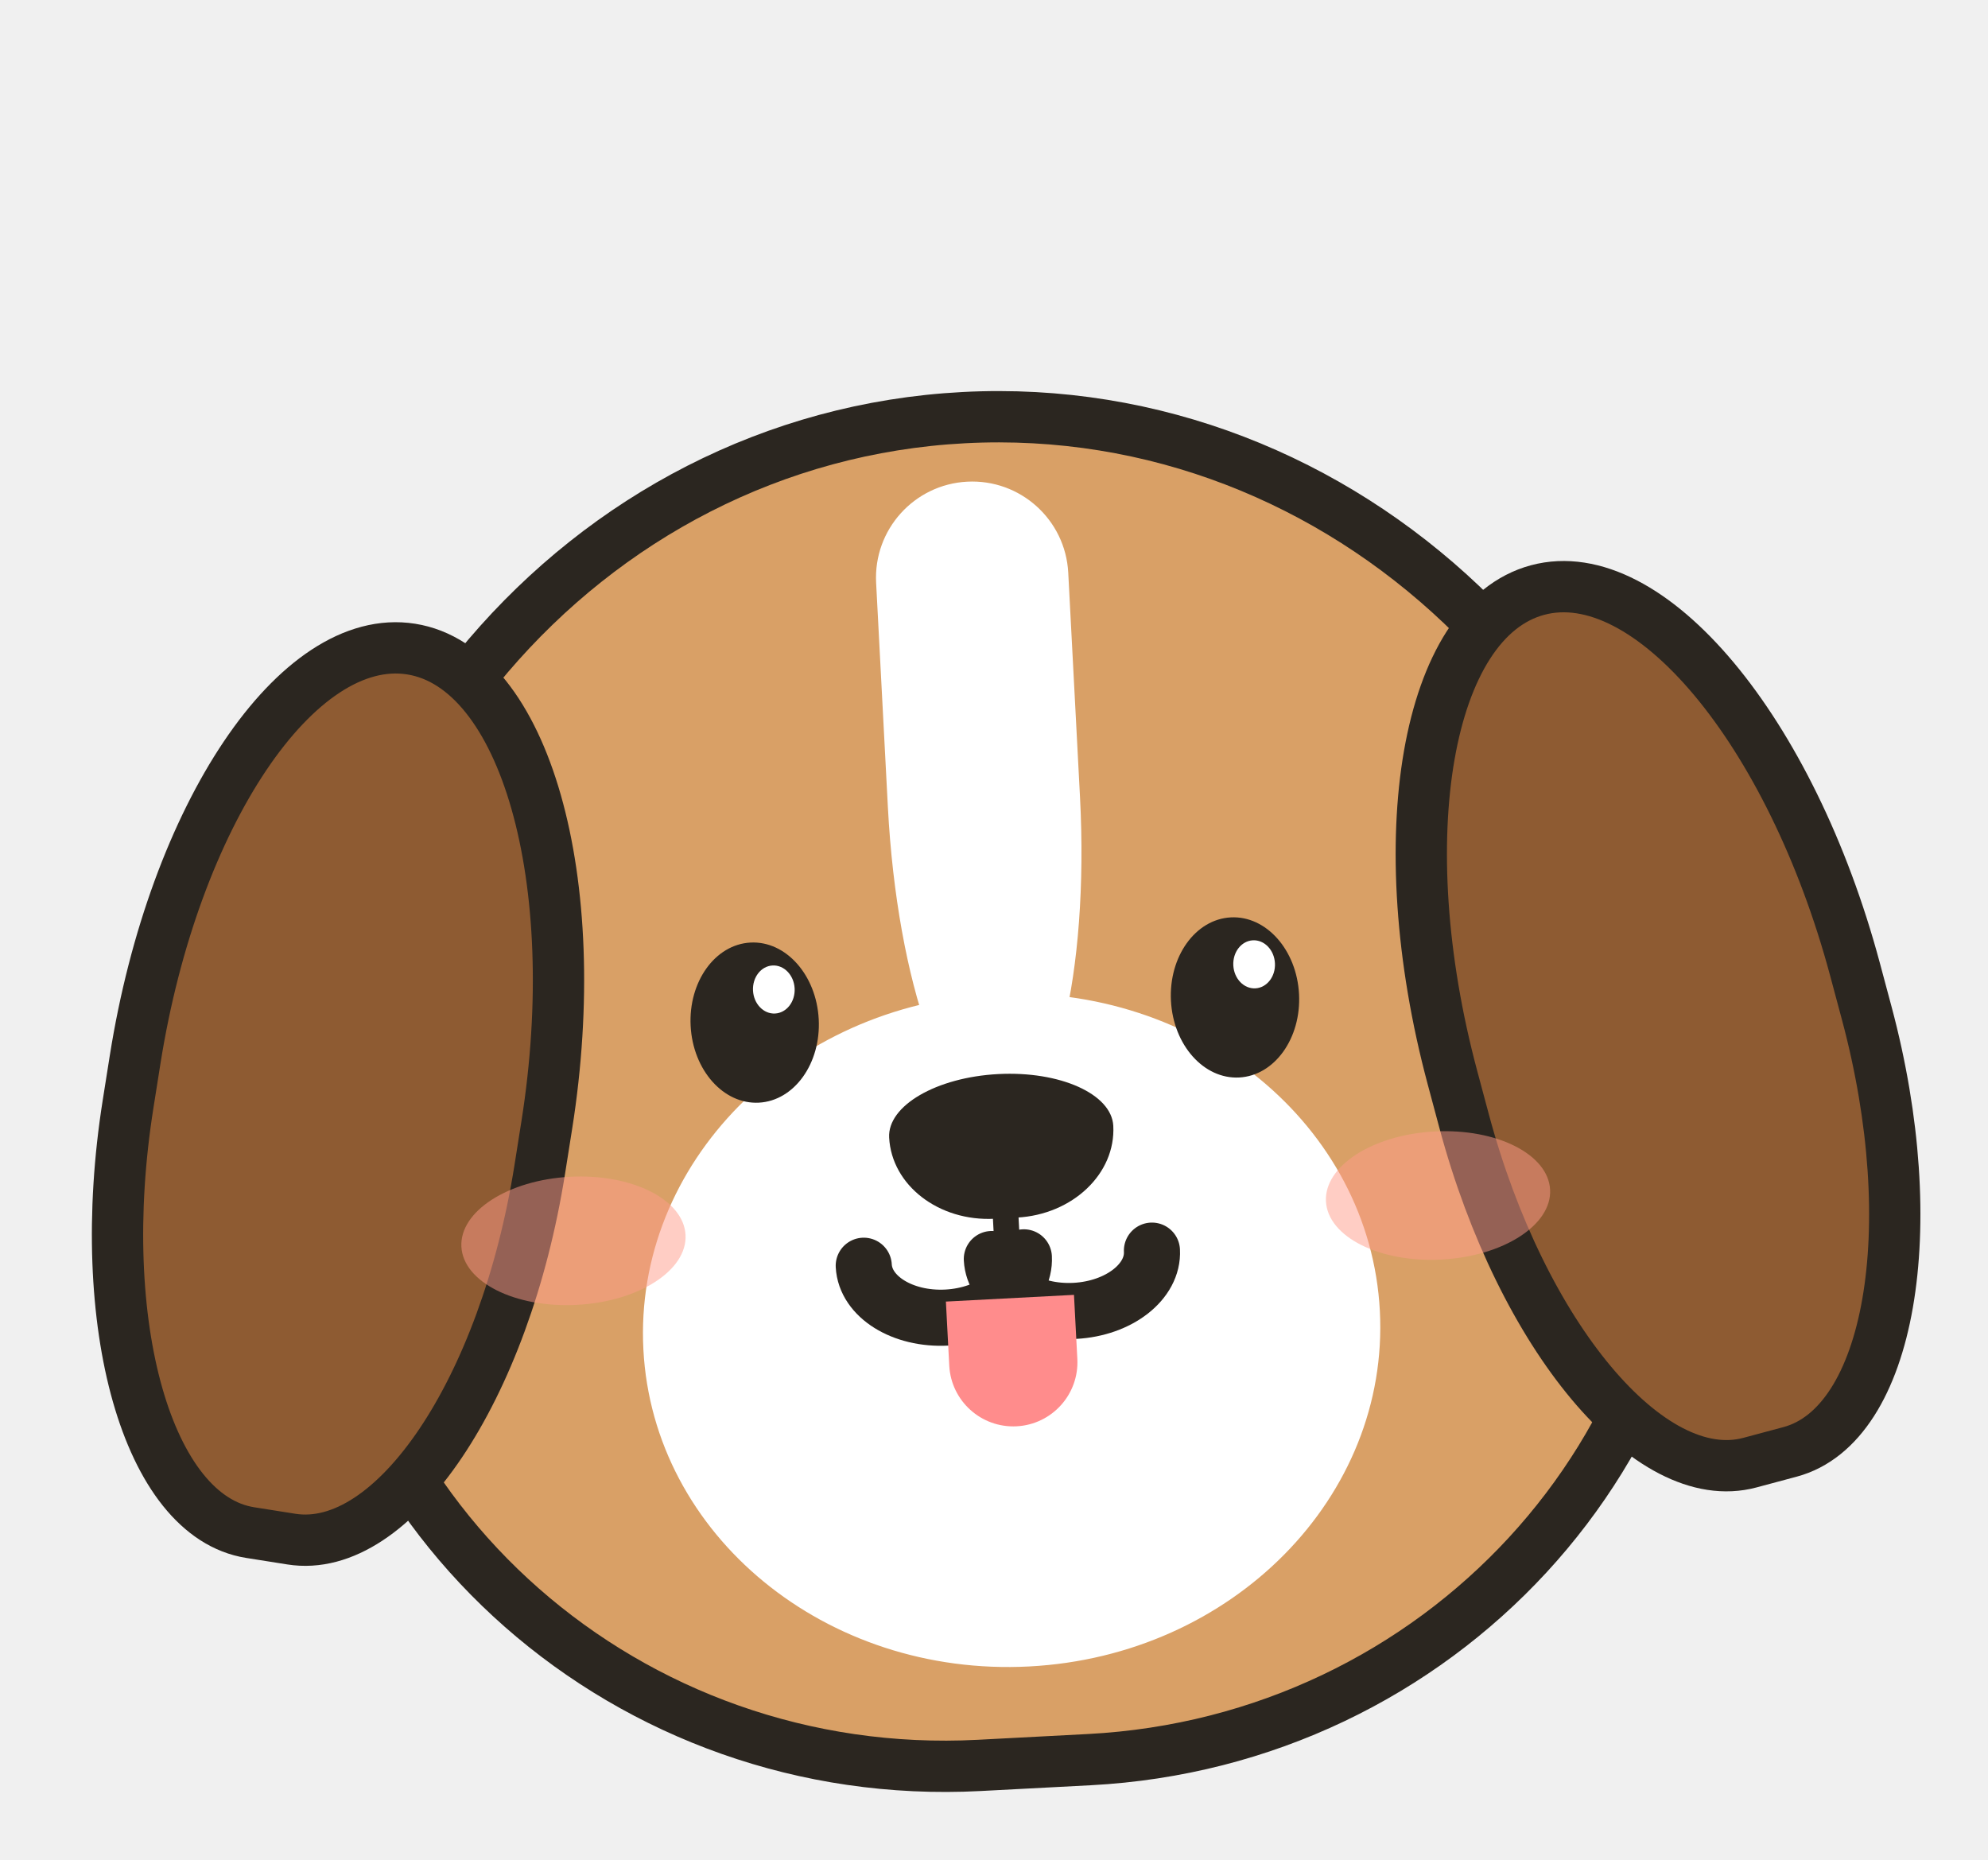
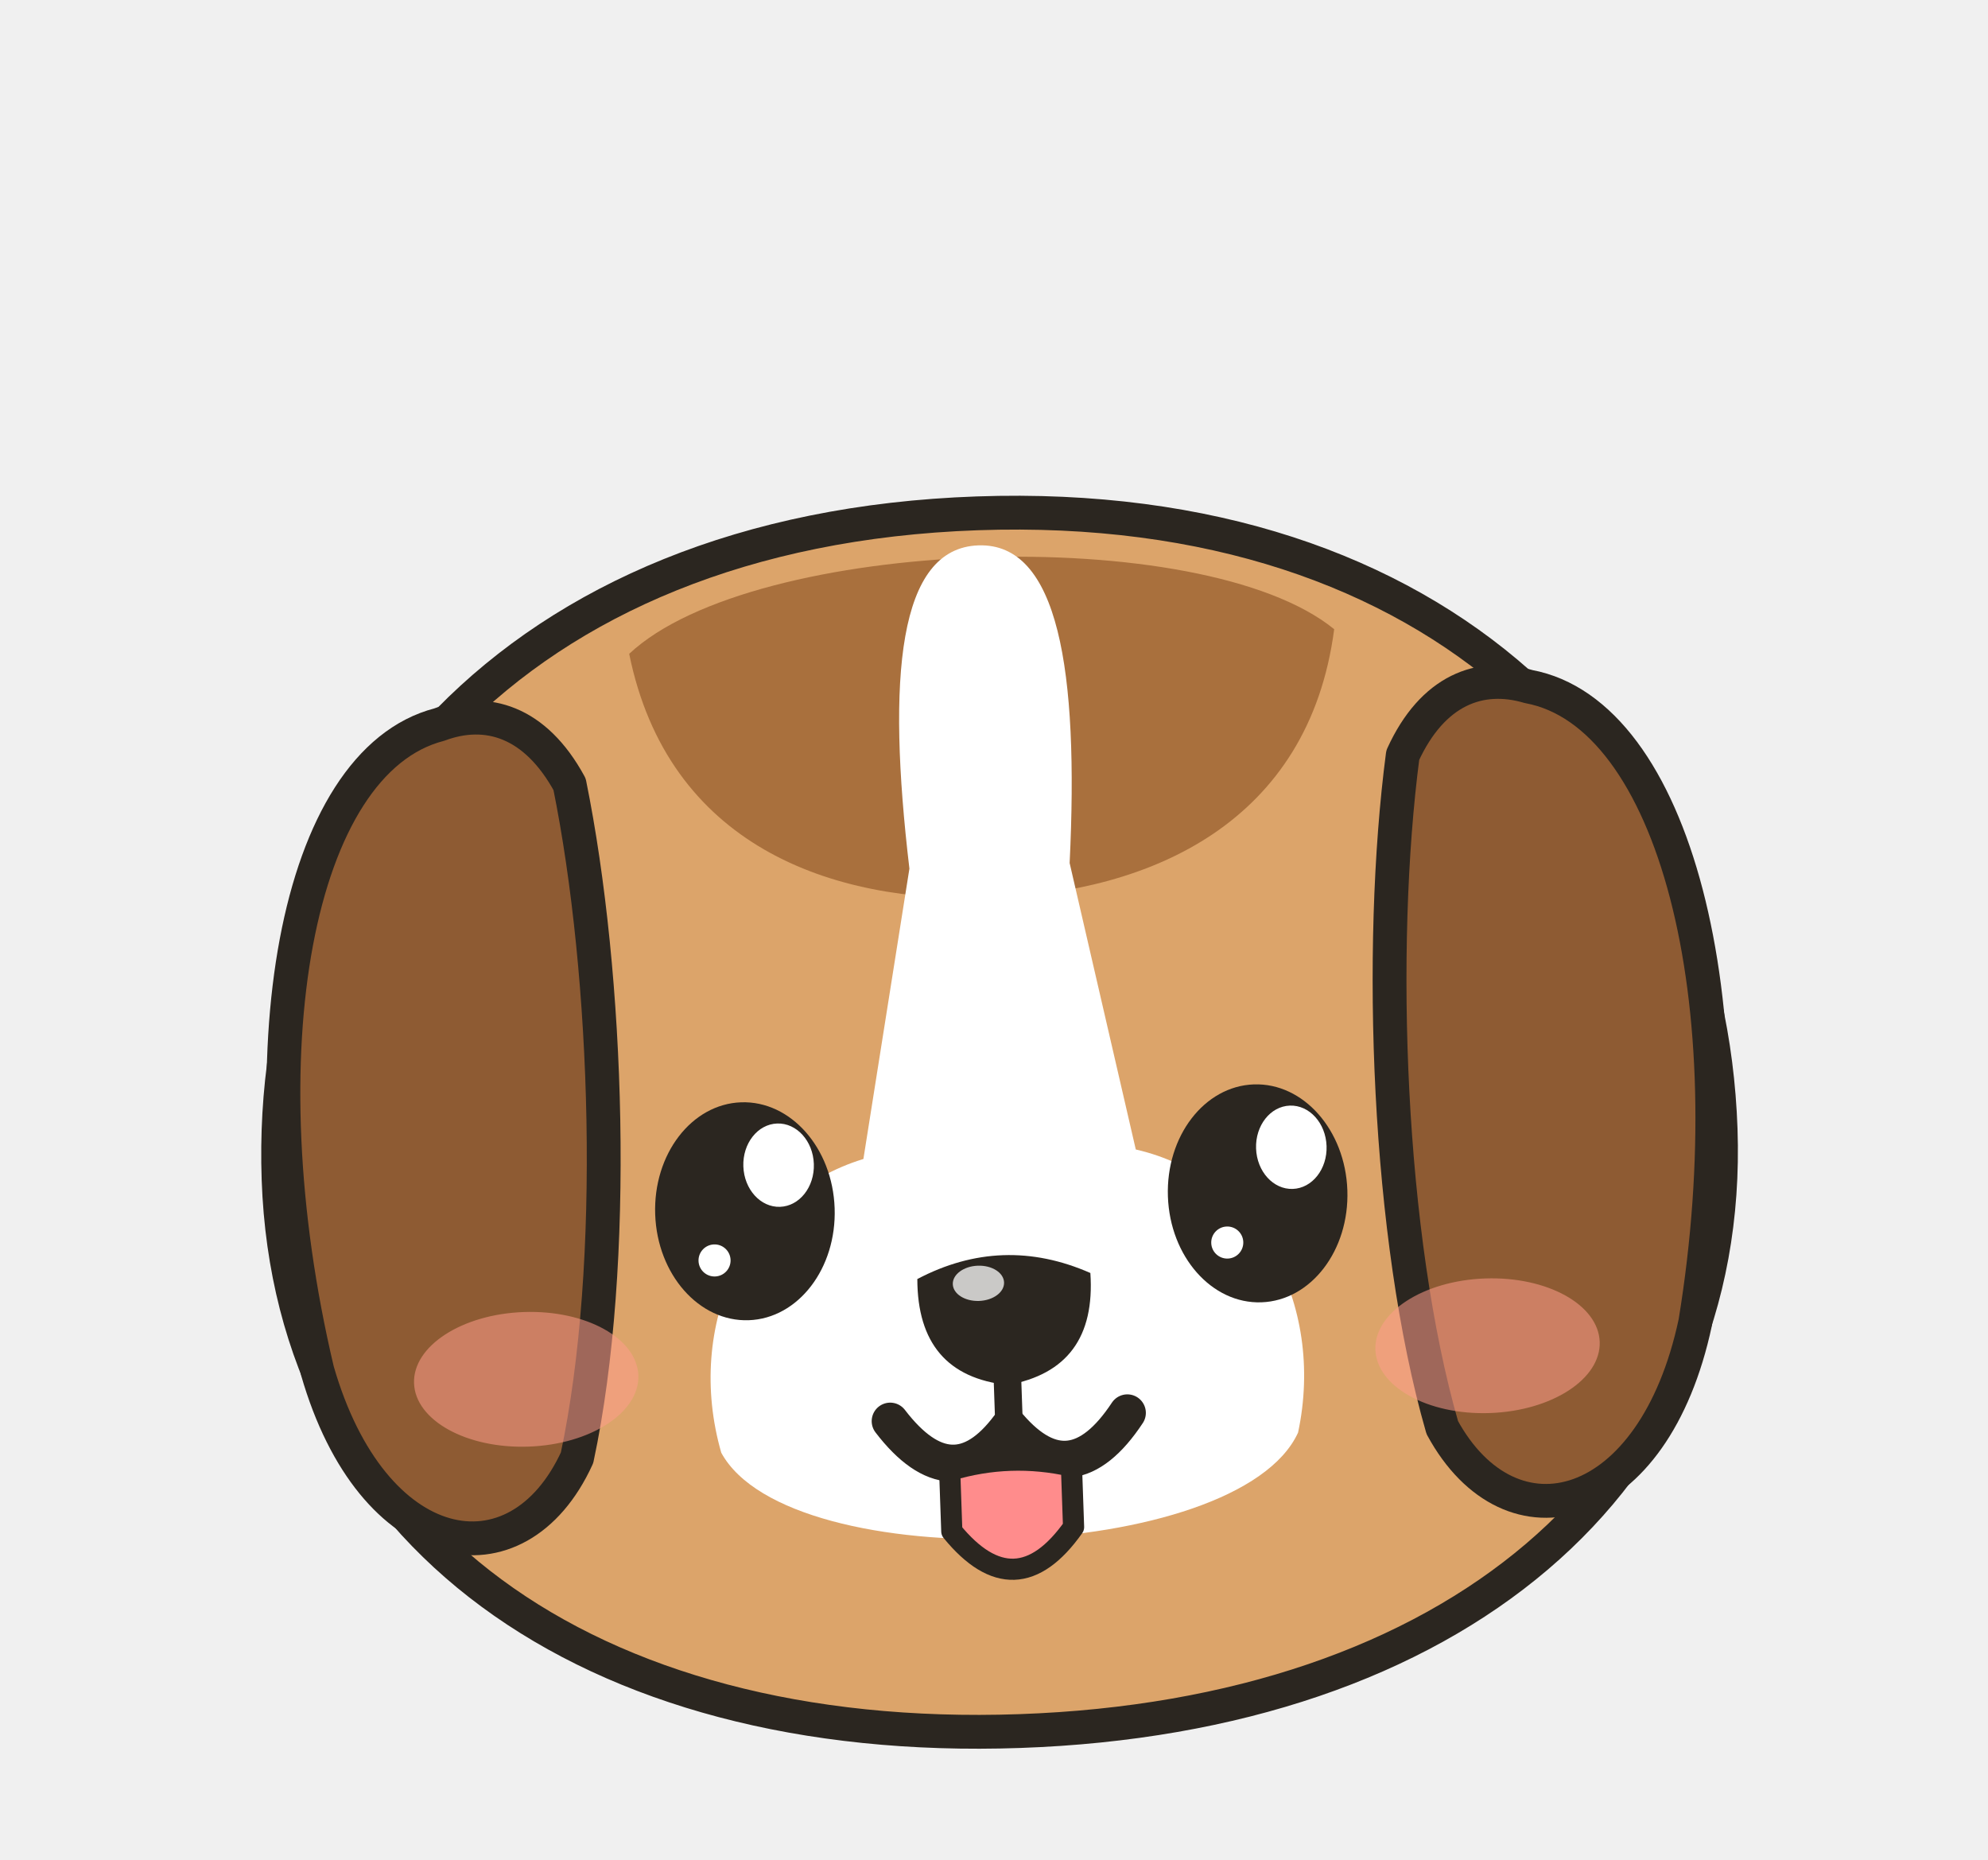
<svg xmlns="http://www.w3.org/2000/svg" viewBox="0 0 124 116" width="248" height="232">
  <g transform="translate(12 12)">
-     <g transform="rotate(-3 50 50)">
-       <path d="M50 14H50A43 45.36 0 0 1 93 59.36V59.36A39.56 38.64 0 0 1 53.44 98H46.56A39.56 38.64 0 0 1 7 59.36V59.36A43 45.36 0 0 1 50 14Z" fill="#D9A066" stroke="#2B2620" stroke-width="3.2" stroke-linejoin="round" />
-       <path d="M50 18H50A6 6 0 0 1 56 24V38A6 20 0 0 1 50 58H50A6 20 0 0 1 44 38V24A6 6 0 0 1 50 18Z" fill="#FFFFFF" />
-       <path d="M50 50H50A23 21 0 0 1 73 71V71A23 21 0 0 1 50 92H50A23 21 0 0 1 27 71V71A23 21 0 0 1 50 50Z" fill="#FFFFFF" />
-       <path d="M9 26H9A13 28 0 0 1 22 54V56.8A11.7 25.2 0 0 1 10.3 82H7.7A11.7 25.2 0 0 1 -4 56.8V54A13 28 0 0 1 9 26Z" fill="#8E5B32" stroke="#2B2620" stroke-width="3.2" stroke-linejoin="round" transform="rotate(12 9 54)" />
-       <path d="M91 26H91A13 28 0 0 1 104 54V56.8A11.7 25.2 0 0 1 92.3 82H89.7A11.7 25.2 0 0 1 78 56.8V54A13 28 0 0 1 91 26Z" fill="#8E5B32" stroke="#2B2620" stroke-width="3.2" stroke-linejoin="round" transform="rotate(-12 91 54)" />
-       <path d="M35 46H35A4 5 0 0 1 39 51V51A4 5 0 0 1 35 56H35A4 5 0 0 1 31 51V51A4 5 0 0 1 35 46Z" fill="#2B2620" />
-       <path d="M36.3 47.5H36.3A1.3 1.5 0 0 1 37.6 49V49A1.3 1.5 0 0 1 36.3 50.5H36.3A1.3 1.5 0 0 1 35 49V49A1.3 1.5 0 0 1 36.3 47.5Z" fill="#fff" />
-       <path d="M65 46H65A4 5 0 0 1 69 51V51A4 5 0 0 1 65 56H65A4 5 0 0 1 61 51V51A4 5 0 0 1 65 46Z" fill="#2B2620" />
-       <path d="M66.3 47.5H66.3A1.3 1.5 0 0 1 67.6 49V49A1.3 1.5 0 0 1 66.3 50.5H66.3A1.3 1.5 0 0 1 65 49V49A1.3 1.5 0 0 1 66.3 47.5Z" fill="#fff" />
-       <g opacity=".5">
-         <path d="M23 60H23A7 4 0 0 1 30 64V64A7 4 0 0 1 23 68H23A7 4 0 0 1 16 64V64A7 4 0 0 1 23 60Z" fill="#FF9C8A" />
-         <path d="M77 60H77A7 4 0 0 1 84 64V64A7 4 0 0 1 77 68H77A7 4 0 0 1 70 64V64A7 4 0 0 1 77 60Z" fill="#FF9C8A" />
+     <g transform="rotate(-2 50 50)">
+       <path d="M50 20C79 20 95 38 95 60C95 82 77 96 50 96C23 96 5 82 5 60C5 38 21 20 50 20Z" fill="#DCA46A" stroke="#2B2620" stroke-width="2.11" stroke-linejoin="round" stroke-linecap="round" />
+       <path d="M28 28C36 21 64 21 72 28C70 40 60 44 50 44C40 44 30 40 28 28Z" fill="#A9703D" />
+       <path d="M50 22C55 22 56 30 55 42L58.5 60C66 62 70 70 68 78C64 86 36 86 32 78C30 70 34 62 41.5 60L45 42C44 30 45 22 50 22Z" fill="#FFFFFF" />
+       <path d="M16 32C7 34 3 52 7 72C10 84 19 86 23 78C26 66 26 48 24 36C22 32 19 31 16 32Z" fill="#8E5B33" stroke="#2B2620" stroke-width="2.11" stroke-linejoin="round" stroke-linecap="round" />
+       <g transform="matrix(-1 0 0 1 100 0)">
+         <path d="M16 32C7 34 3 52 7 72C10 84 19 86 23 78C26 66 26 48 24 36C22 32 19 31 16 32Z" fill="#8E5B33" stroke="#2B2620" stroke-width="2.11" stroke-linejoin="round" stroke-linecap="round" />
      </g>
-       <path d="M50 55H50A7 3.6 0 0 1 57 58.6V58.6A6.3 5.4 0 0 1 50.7 64H49.3A6.3 5.4 0 0 1 43 58.6V58.6A7 3.6 0 0 1 50 55Z" fill="#2B2620" />
-       <path d="M49.2 63H50.8L50.8 63V68L50.8 68H49.2L49.2 68V63L49.2 63Z" fill="#2B2620" />
-       <path d="M41 66.5A5 3.5 0 0 0 51 66.5" fill="none" stroke="#2B2620" stroke-width="3.5" stroke-linecap="round" />
-       <path d="M49 66.5A5 3.5 0 0 0 59 66.5" fill="none" stroke="#2B2620" stroke-width="3.5" stroke-linecap="round" />
-       <path d="M46 69H54L54 69V73A4 4 0 0 1 50 77H50A4 4 0 0 1 46 73V69L46 69Z" fill="#FF8C8C" />
+       <path d="M28.4 63A5.6 6.8 0 1 0 39.6 63A5.6 6.8 0 1 0 28.4 63Z" fill="#2B2620" />
+       <path d="M34 60.2A2.2 2.6 0 1 0 38.4 60.2A2.2 2.6 0 1 0 34 60.2Z" fill="#fff" />
+       <path d="M31 66A1 1 0 1 0 33 66A1 1 0 1 0 31 66Z" fill="#fff" />
+       <path d="M60.4 63A5.6 6.8 0 1 0 71.6 63A5.6 6.8 0 1 0 60.4 63Z" fill="#2B2620" />
+       <path d="M66 60.2A2.2 2.6 0 1 0 70.4 60.2A2.2 2.6 0 1 0 66 60.2Z" fill="#fff" />
+       <path d="M63 66A1 1 0 1 0 65 66A1 1 0 1 0 63 66Z" fill="#fff" />
+       <g opacity=".55">
+         <path d="M13 73A7 4.2 0 1 0 27 73A7 4.2 0 1 0 13 73Z" fill="#FF9C8A" />
+         <path d="M73 73A7 4.2 0 1 0 87 73A7 4.2 0 1 0 73 73Z" fill="#FF9C8A" />
+       </g>
+       <path d="M44.6 67.6Q50 65 55.4 67.6Q55.6 73.6 50 74.4Q44.4 73.6 44.6 67.6Z" fill="#2B2620" />
+       <path d="M46.8 68A1.6 1.1 0 1 0 50 68A1.6 1.1 0 1 0 46.8 68Z" fill="#fff" opacity=".75" />
+       <path d="M50 74.2V77" fill="none" stroke="#2B2620" stroke-width="1.72" stroke-linecap="round" stroke-linejoin="round" />
+       <path d="M42.6 76.4Q46.3 81.6 50 77Q53.7 81.6 57.4 76.4" fill="none" stroke="#2B2620" stroke-width="2.31" stroke-linecap="round" stroke-linejoin="round" />
+       <path d="M46.2 79.6Q50 78.6 53.8 79.6V83.4Q50 88.4 46.2 83.4Z" fill="#FF8C8C" stroke="#2B2620" stroke-width="1.32" stroke-linejoin="round" stroke-linecap="round" />
    </g>
  </g>
</svg>
